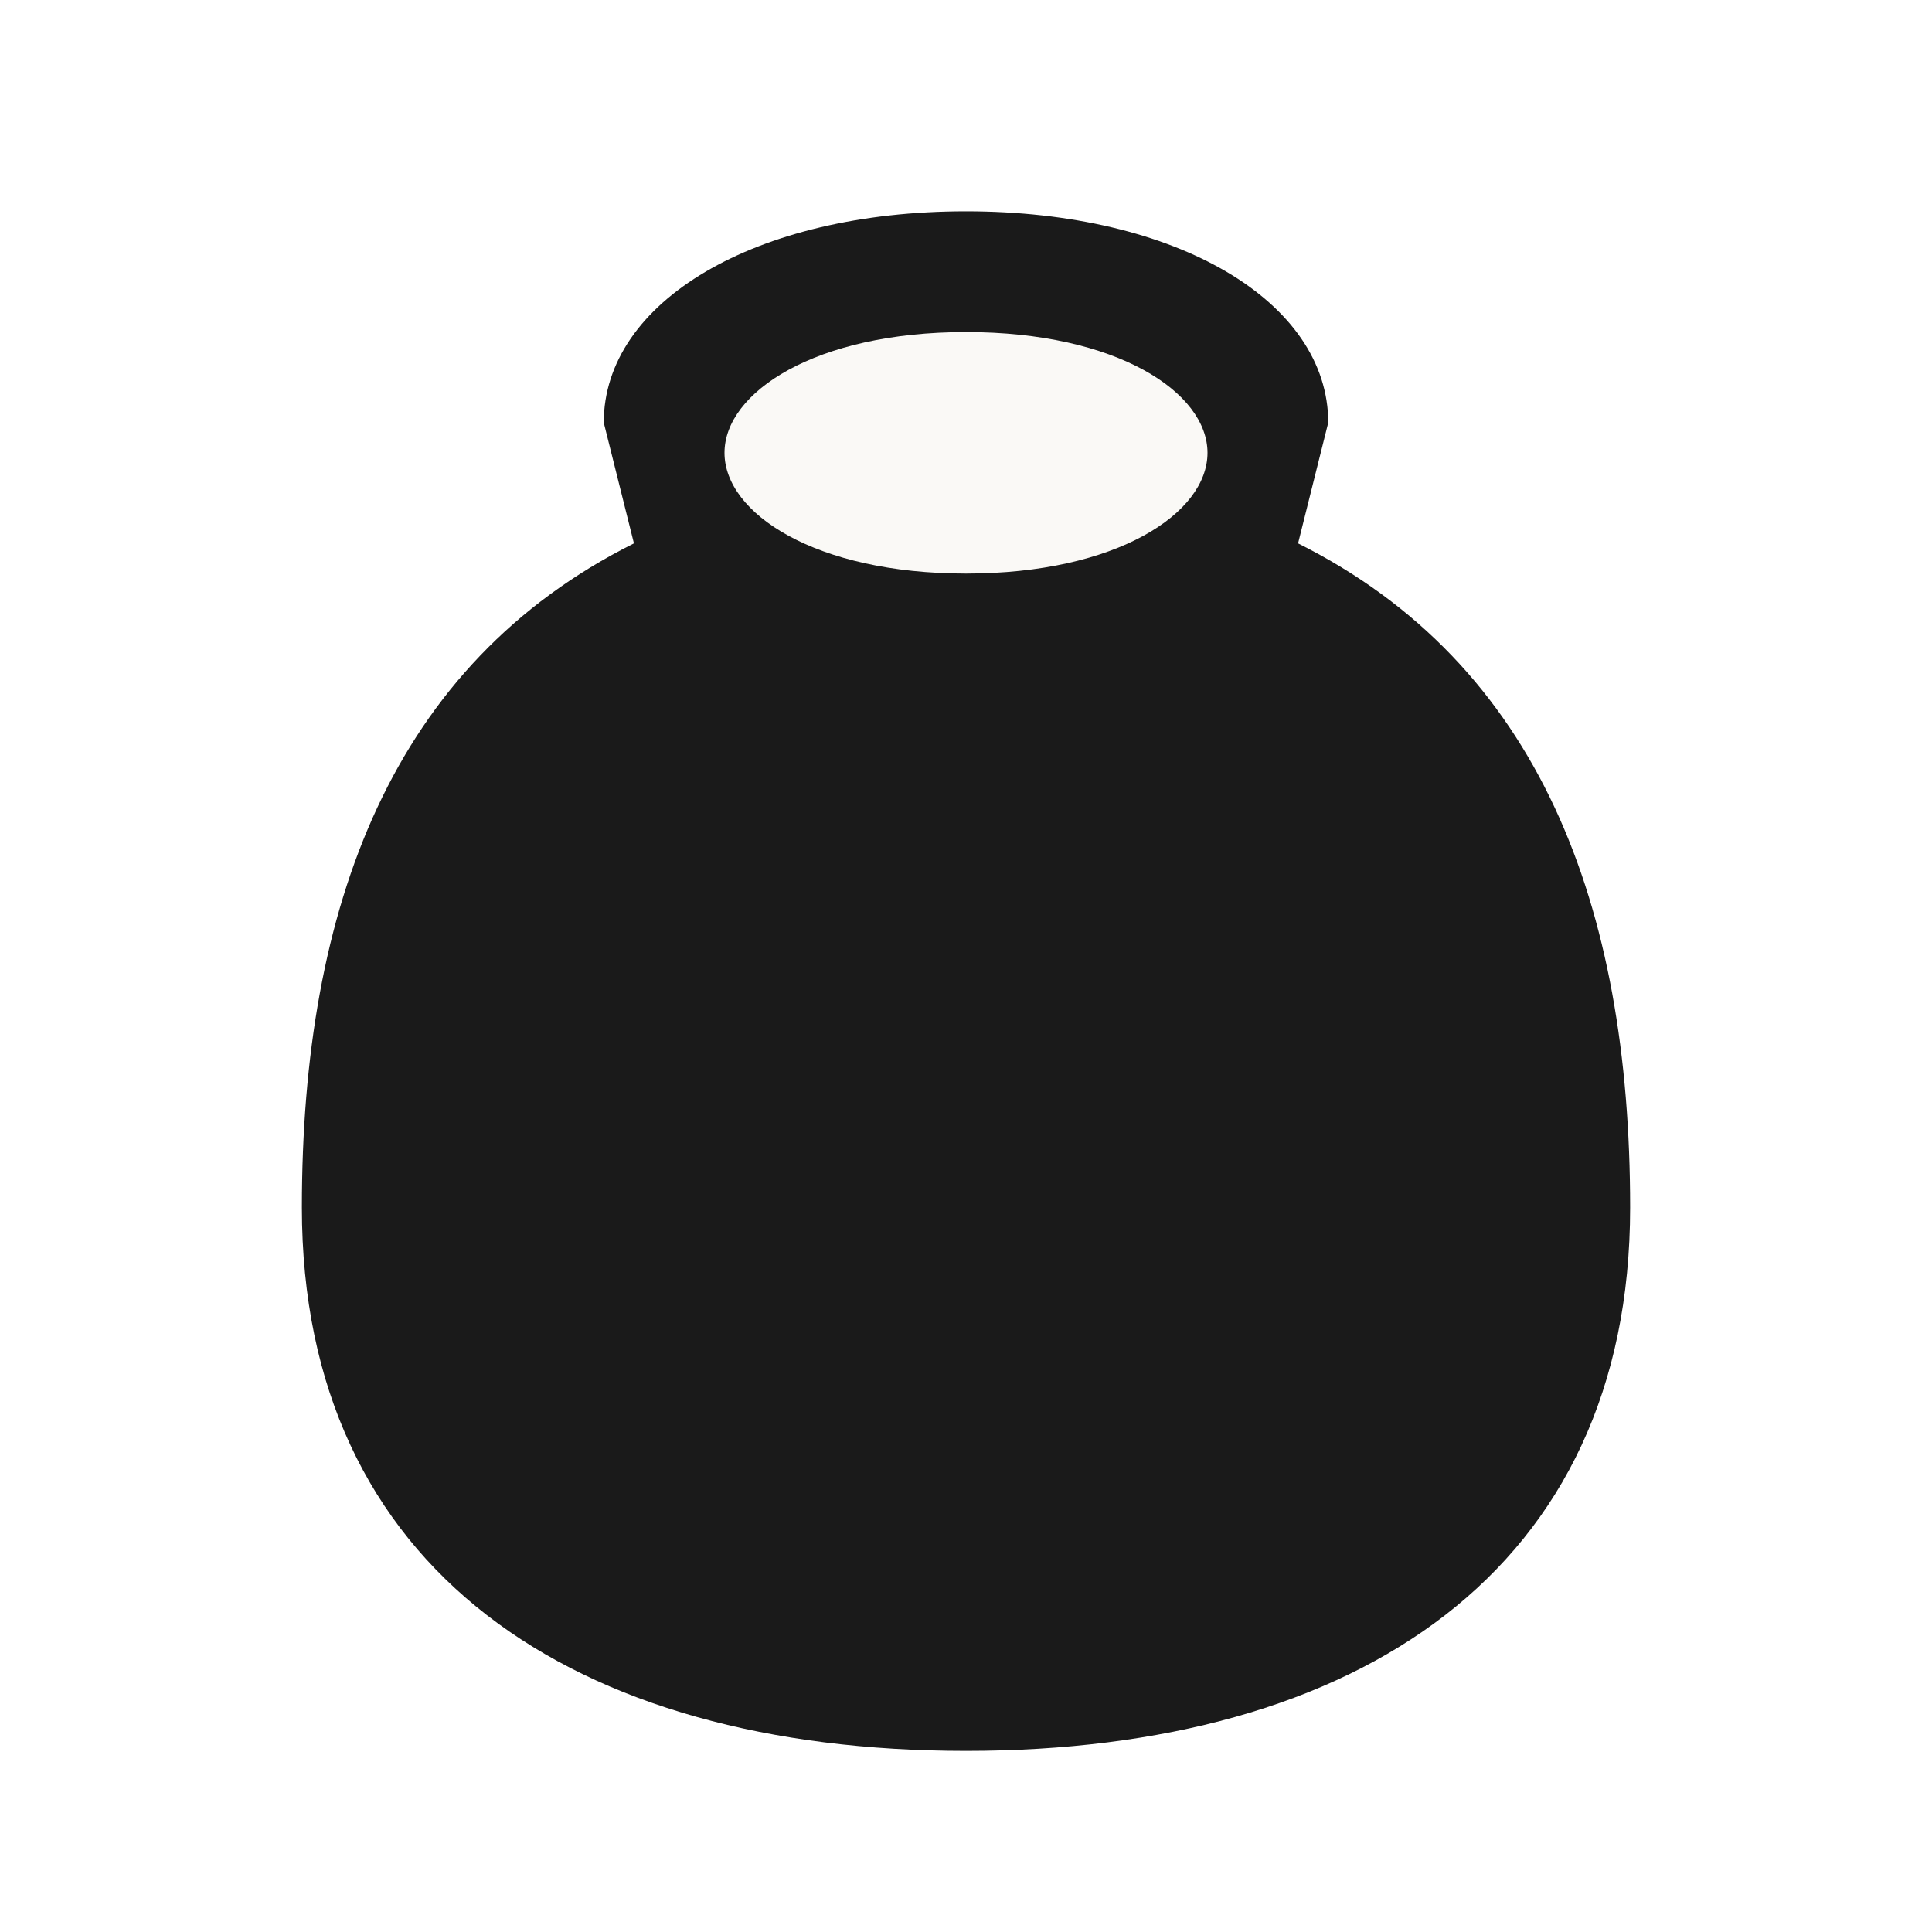
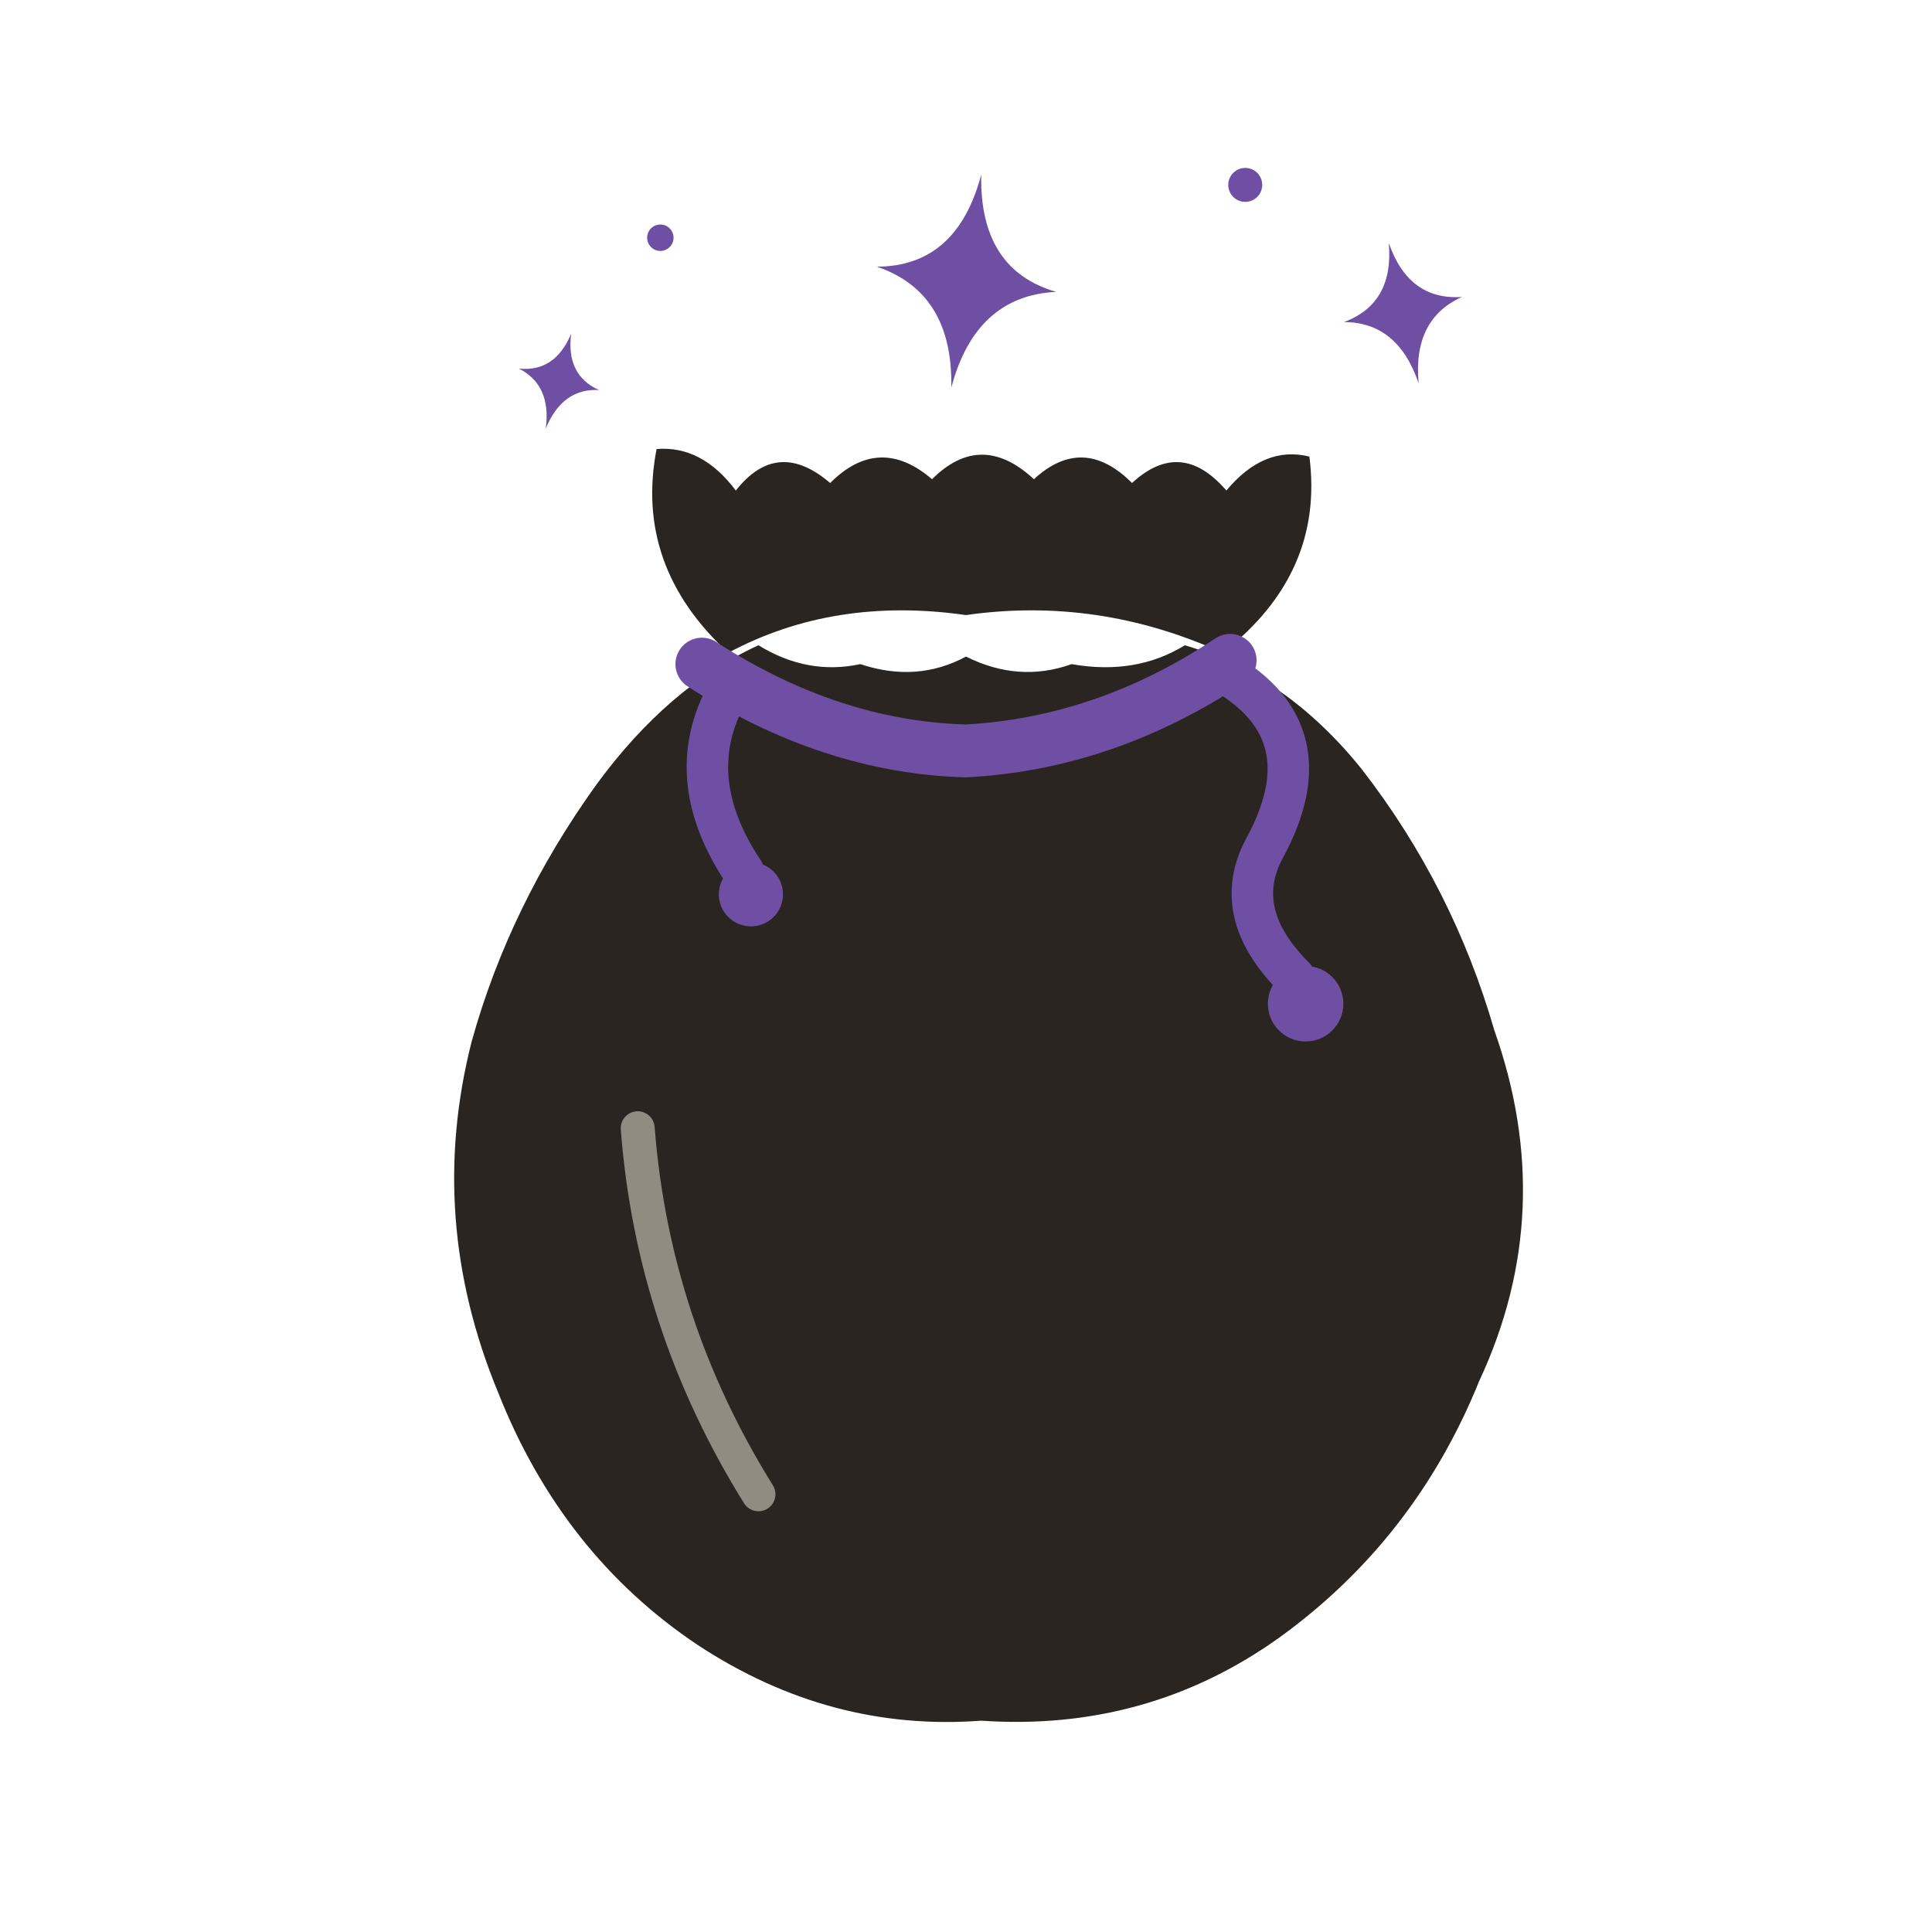
- <svg xmlns="http://www.w3.org/2000/svg" viewBox="0 0 64 64">
-   <path d="M20 14c0-4 5-7 12-7s12 3 12 7l-1 4c8 4 11 12 11 22 0 12-9 18-22 18S10 52 10 40c0-10 3-18 11-22z" fill="#1a1a1a" />
-   <path d="M24 15c0-2 3-4 8-4s8 2 8 4-3 4-8 4-8-2-8-4z" fill="#faf9f6" />
+ <svg xmlns="http://www.w3.org/2000/svg" viewBox="0 0 1024 1024" width="1024" height="1024">
+   <path fill="#2b2521" d="M402 342 Q354 364 316 416 Q270 480 250 552 Q226 646 264 738 Q298 824 370 872 Q440 918 520 912 Q608 918 678 868 Q750 816 784 732 Q826 642 792 546 Q770 470 722 408 Q682 358 628 342 Q602 358 568 352 Q540 362 512 348 Q486 362 456 352 Q428 358 402 342 Z" />
+   <path fill="#2b2521" d="M386 346 Q336 300 348 238 Q372 236 390 260 Q412 232 440 256 Q466 230 494 254 Q520 228 548 254 Q574 230 600 256 Q626 232 650 260 Q670 236 694 242 Q702 304 648 346 Q582 316 512 326 Q442 316 386 346 Z" />
+   <path fill="none" stroke="#f7f1e3" stroke-width="18" stroke-linecap="round" opacity="0.5" d="M338 598 Q346 702 402 792" />
+   <path fill="none" stroke="#6f4fa3" stroke-width="28" stroke-linecap="round" stroke-linejoin="round" d="M372 352 Q440 396 512 398 Q586 394 652 350" />
+   <path fill="none" stroke="#6f4fa3" stroke-width="22" stroke-linecap="round" stroke-linejoin="round" d="M648 356 Q704 388 670 450 Q652 484 686 518" />
+   <path fill="none" stroke="#6f4fa3" stroke-width="22" stroke-linecap="round" stroke-linejoin="round" d="M390 360 Q358 408 394 462" />
+   <circle cx="692" cy="532" r="20" fill="#6f4fa3" />
+   <circle cx="398" cy="474" r="17" fill="#6f4fa3" />
+   <path fill="#6f4fa3" transform="rotate(8 512 150)" d="M512 92 Q518 142 560 148 Q518 156 512 206 Q506 156 464 148 Q506 142 512 92 Z" />
+   <path fill="#6f4fa3" transform="rotate(-12 744 166)" d="M744 128 Q748 160 776 164 Q748 170 744 204 Q740 170 712 164 Q740 160 744 128 Z" />
+   <path fill="#6f4fa3" transform="rotate(15 296 202)" d="M296 176 Q299 198 318 201 Q299 205 296 228 Q293 205 274 201 Q293 198 296 176 Z" />
+   <circle cx="660" cy="98" r="9" fill="#6f4fa3" />
+   <circle cx="350" cy="126" r="7" fill="#6f4fa3" />
</svg>
